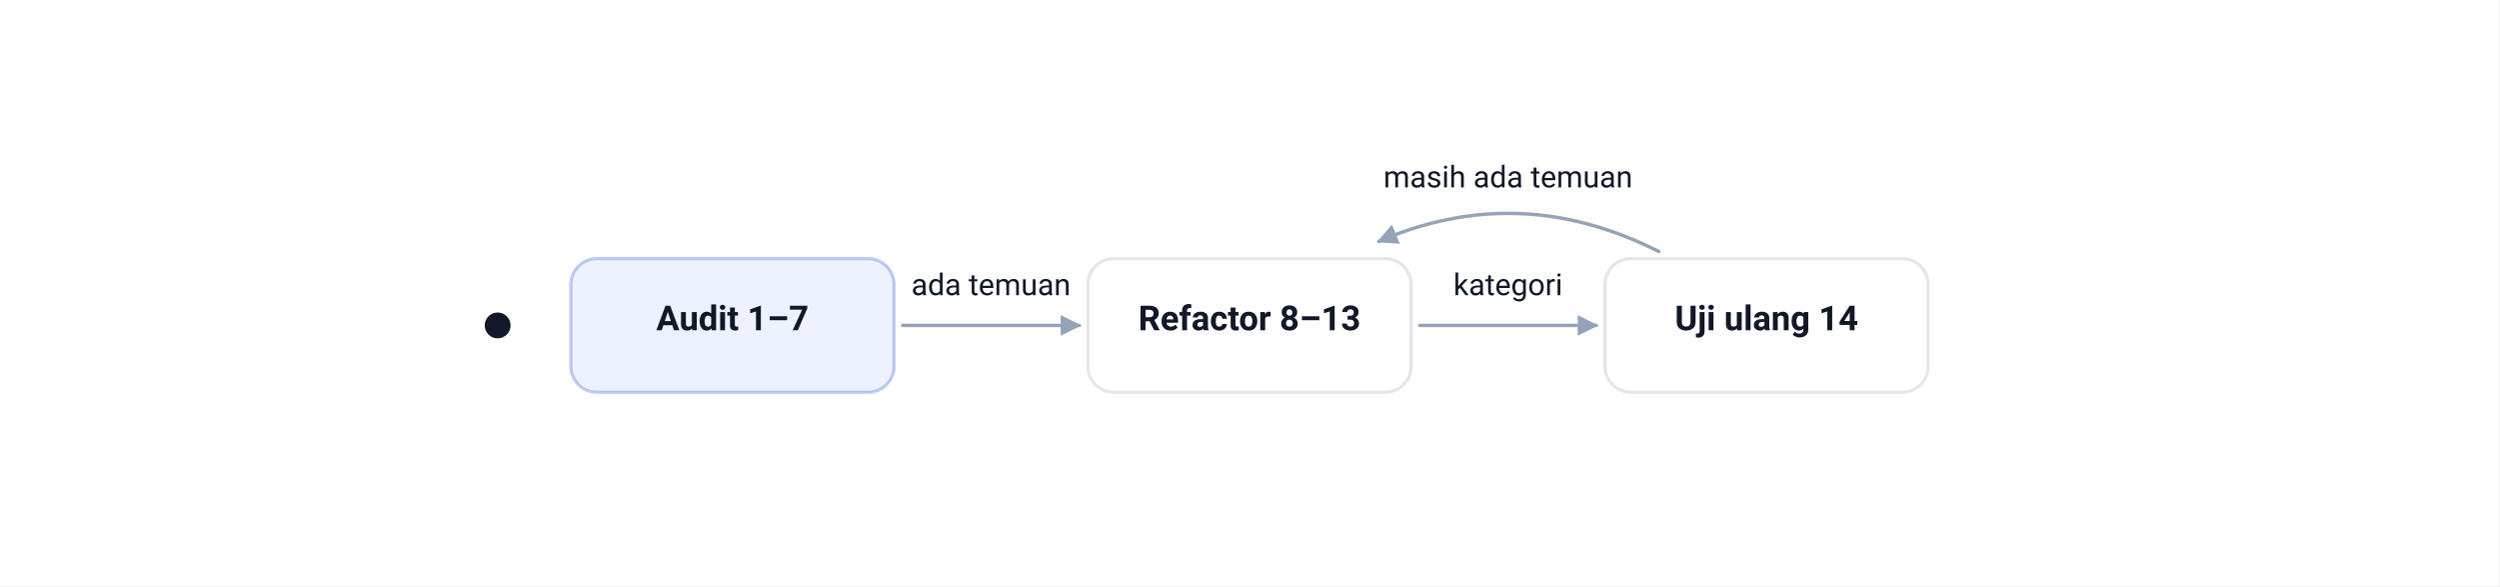
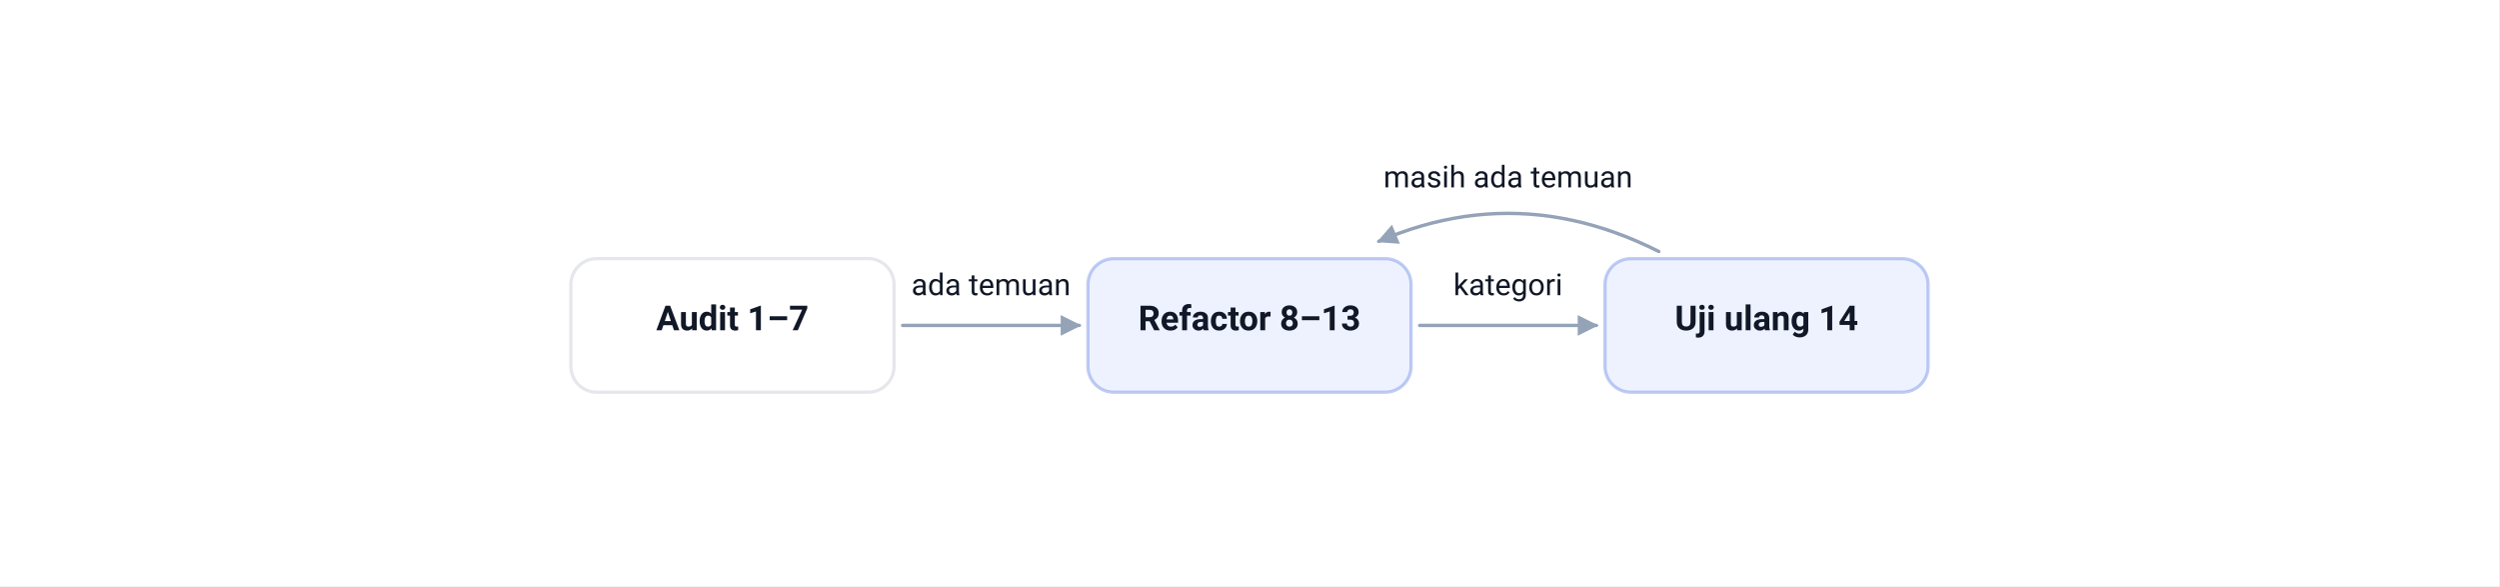
- <svg xmlns="http://www.w3.org/2000/svg" viewBox="0 0 1160 272" width="1160" height="272" role="img" aria-label="Tiga keadaan berurutan: audit 1–7 memberi ada temuan lalu masuk refactor 8–13, satu kategori selesai membawa ke uji ulang 14, dan kalau masih ada temuan panah kembali ke refactor.">
+ <svg xmlns="http://www.w3.org/2000/svg" viewBox="0 0 1160 272" width="1160" height="272" role="img" aria-label="Tiga keadaan dalam satu baris: audit 1–7, panah ada temuan menuju refactor 8–13 yang disorot, panah kategori menuju uji ulang 14 yang juga disorot, dan panah kembali ke refactor berlabel masih ada temuan.">
  <defs>
    <marker id="a-neutral" viewBox="0 0 10 10" refX="9" refY="5" markerWidth="6" markerHeight="6" orient="auto-start-reverse">
      <path d="M0 0 L10 5 L0 10 z" fill="#111827" />
    </marker>
    <marker id="a-acc" viewBox="0 0 10 10" refX="9" refY="5" markerWidth="6" markerHeight="6" orient="auto-start-reverse">
      <path d="M0 0 L10 5 L0 10 z" fill="#1d4ed8" />
    </marker>
    <marker id="a-ink" viewBox="0 0 10 10" refX="9" refY="5" markerWidth="6" markerHeight="6" orient="auto-start-reverse">
      <path d="M0 0 L10 5 L0 10 z" fill="#ffffff" />
    </marker>
    <marker id="a-code" viewBox="0 0 10 10" refX="9" refY="5" markerWidth="6" markerHeight="6" orient="auto-start-reverse">
      <path d="M0 0 L10 5 L0 10 z" fill="#111827" />
    </marker>
    <marker id="a-red" viewBox="0 0 10 10" refX="9" refY="5" markerWidth="6" markerHeight="6" orient="auto-start-reverse">
      <path d="M0 0 L10 5 L0 10 z" fill="#b91c1c" />
    </marker>
    <marker id="a-green" viewBox="0 0 10 10" refX="9" refY="5" markerWidth="6" markerHeight="6" orient="auto-start-reverse">
      <path d="M0 0 L10 5 L0 10 z" fill="#15803d" />
    </marker>
    <marker id="a-amber" viewBox="0 0 10 10" refX="9" refY="5" markerWidth="6" markerHeight="6" orient="auto-start-reverse">
      <path d="M0 0 L10 5 L0 10 z" fill="#b45309" />
    </marker>
    <marker id="a-slate" viewBox="0 0 10 10" refX="9" refY="5" markerWidth="6" markerHeight="6" orient="auto-start-reverse">
      <path d="M0 0 L10 5 L0 10 z" fill="#94a3b8" />
    </marker>
    <filter id="softShadow" x="-20%" y="-20%" width="140%" height="140%">
      <feDropShadow dx="0" dy="1" stdDeviation="1.6" flood-color="#000" flood-opacity="0.06" />
    </filter>
  </defs>
  <style>.t{font-family:-apple-system, BlinkMacSystemFont, 'Segoe UI', Roboto, 'Helvetica Neue', Arial, 'Noto Sans', sans-serif;fill:#111827}.m{font-family:ui-monospace, SFMono-Regular, 'SF Mono', Menlo, Consolas, 'Liberation Mono', monospace;fill:#111827}.mu{fill:#6b7280}.mid{text-anchor:middle}.end{text-anchor:end}.b6{font-weight:600}.b7{font-weight:700}.s13{font-size:13px}.s14{font-size:14px}.s15{font-size:15px}.s16{font-size:16px}.s17{font-size:17px}.s18{font-size:18px}.s19{font-size:19px}.s20{font-size:20px}.s22{font-size:22px}.s24{font-size:24px}</style>
  <rect x="0" y="0" width="1160" height="272" fill="#ffffff" />
  <line x1="419" y1="151" x2="501" y2="151" stroke="#94a3b8" stroke-width="1.6" stroke-linecap="round" marker-end="url(#a-slate)" />
  <text class="t s14  mid " x="460" y="136.96">ada temuan</text>
  <line x1="659" y1="151" x2="741" y2="151" stroke="#94a3b8" stroke-width="1.6" stroke-linecap="round" marker-end="url(#a-slate)" />
  <text class="t s14  mid " x="700" y="136.96">kategori</text>
  <path d="M770 116.69 L765 114.26 L760 112 L755 109.92 L750 108.03 L745 106.31 L740 104.78 L735 103.42 L730 102.25 L725 101.26 L720 100.44 L715 99.81 L710 99.36 L705 99.09 L700 99 L695 99.09 L690 99.36 L685 99.81 L680 100.44 L675 101.26 L670 102.25 L665 103.42 L660 104.78 L655 106.31 L650 108.03 L645 109.92 L640 112" fill="none" stroke="#94a3b8" stroke-width="1.6" stroke-linecap="round" stroke-linejoin="round" marker-end="url(#a-slate)" />
  <text class="t s14  mid " x="700" y="86.96">masih ada temuan</text>
-   <rect x="265" y="120" width="150" height="62" rx="12" fill="#eef2ff" stroke="rgba(29,78,216,0.28)" stroke-width="1.5" />
-   <text class="t s16 b7 mid " x="340" y="153.24" fill="#1d4ed8">Audit 1–7</text>
-   <rect x="505" y="120" width="150" height="62" rx="12" fill="#ffffff" stroke="#e5e7eb" stroke-width="1.5" />
-   <text class="t s16 b7 mid " x="580" y="153.24">Refactor 8–13</text>
-   <rect x="745" y="120" width="150" height="62" rx="12" fill="#ffffff" stroke="#e5e7eb" stroke-width="1.5" />
-   <text class="t s16 b7 mid " x="820" y="153.24">Uji ulang 14</text>
-   <circle cx="231" cy="151" r="6" fill="#111827" />
-   <line x1="239" y1="151" x2="262" y2="151" stroke="#ffffff" stroke-width="1.5" stroke-linecap="round" marker-end="url(#a-ink)" />
+   <rect x="265" y="120" width="150" height="62" rx="12" fill="#ffffff" stroke="#e5e7eb" stroke-width="1.5" />
+   <text class="t s16 b7 mid " x="340" y="153.24">Audit 1–7</text>
+   <rect x="505" y="120" width="150" height="62" rx="12" fill="#eef2ff" stroke="rgba(29,78,216,0.28)" stroke-width="1.5" />
+   <text class="t s16 b7 mid " x="580" y="153.24" fill="#1d4ed8">Refactor 8–13</text>
+   <rect x="745" y="120" width="150" height="62" rx="12" fill="#eef2ff" stroke="rgba(29,78,216,0.28)" stroke-width="1.5" />
+   <text class="t s16 b7 mid " x="820" y="153.24" fill="#1d4ed8">Uji ulang 14</text>
</svg>
